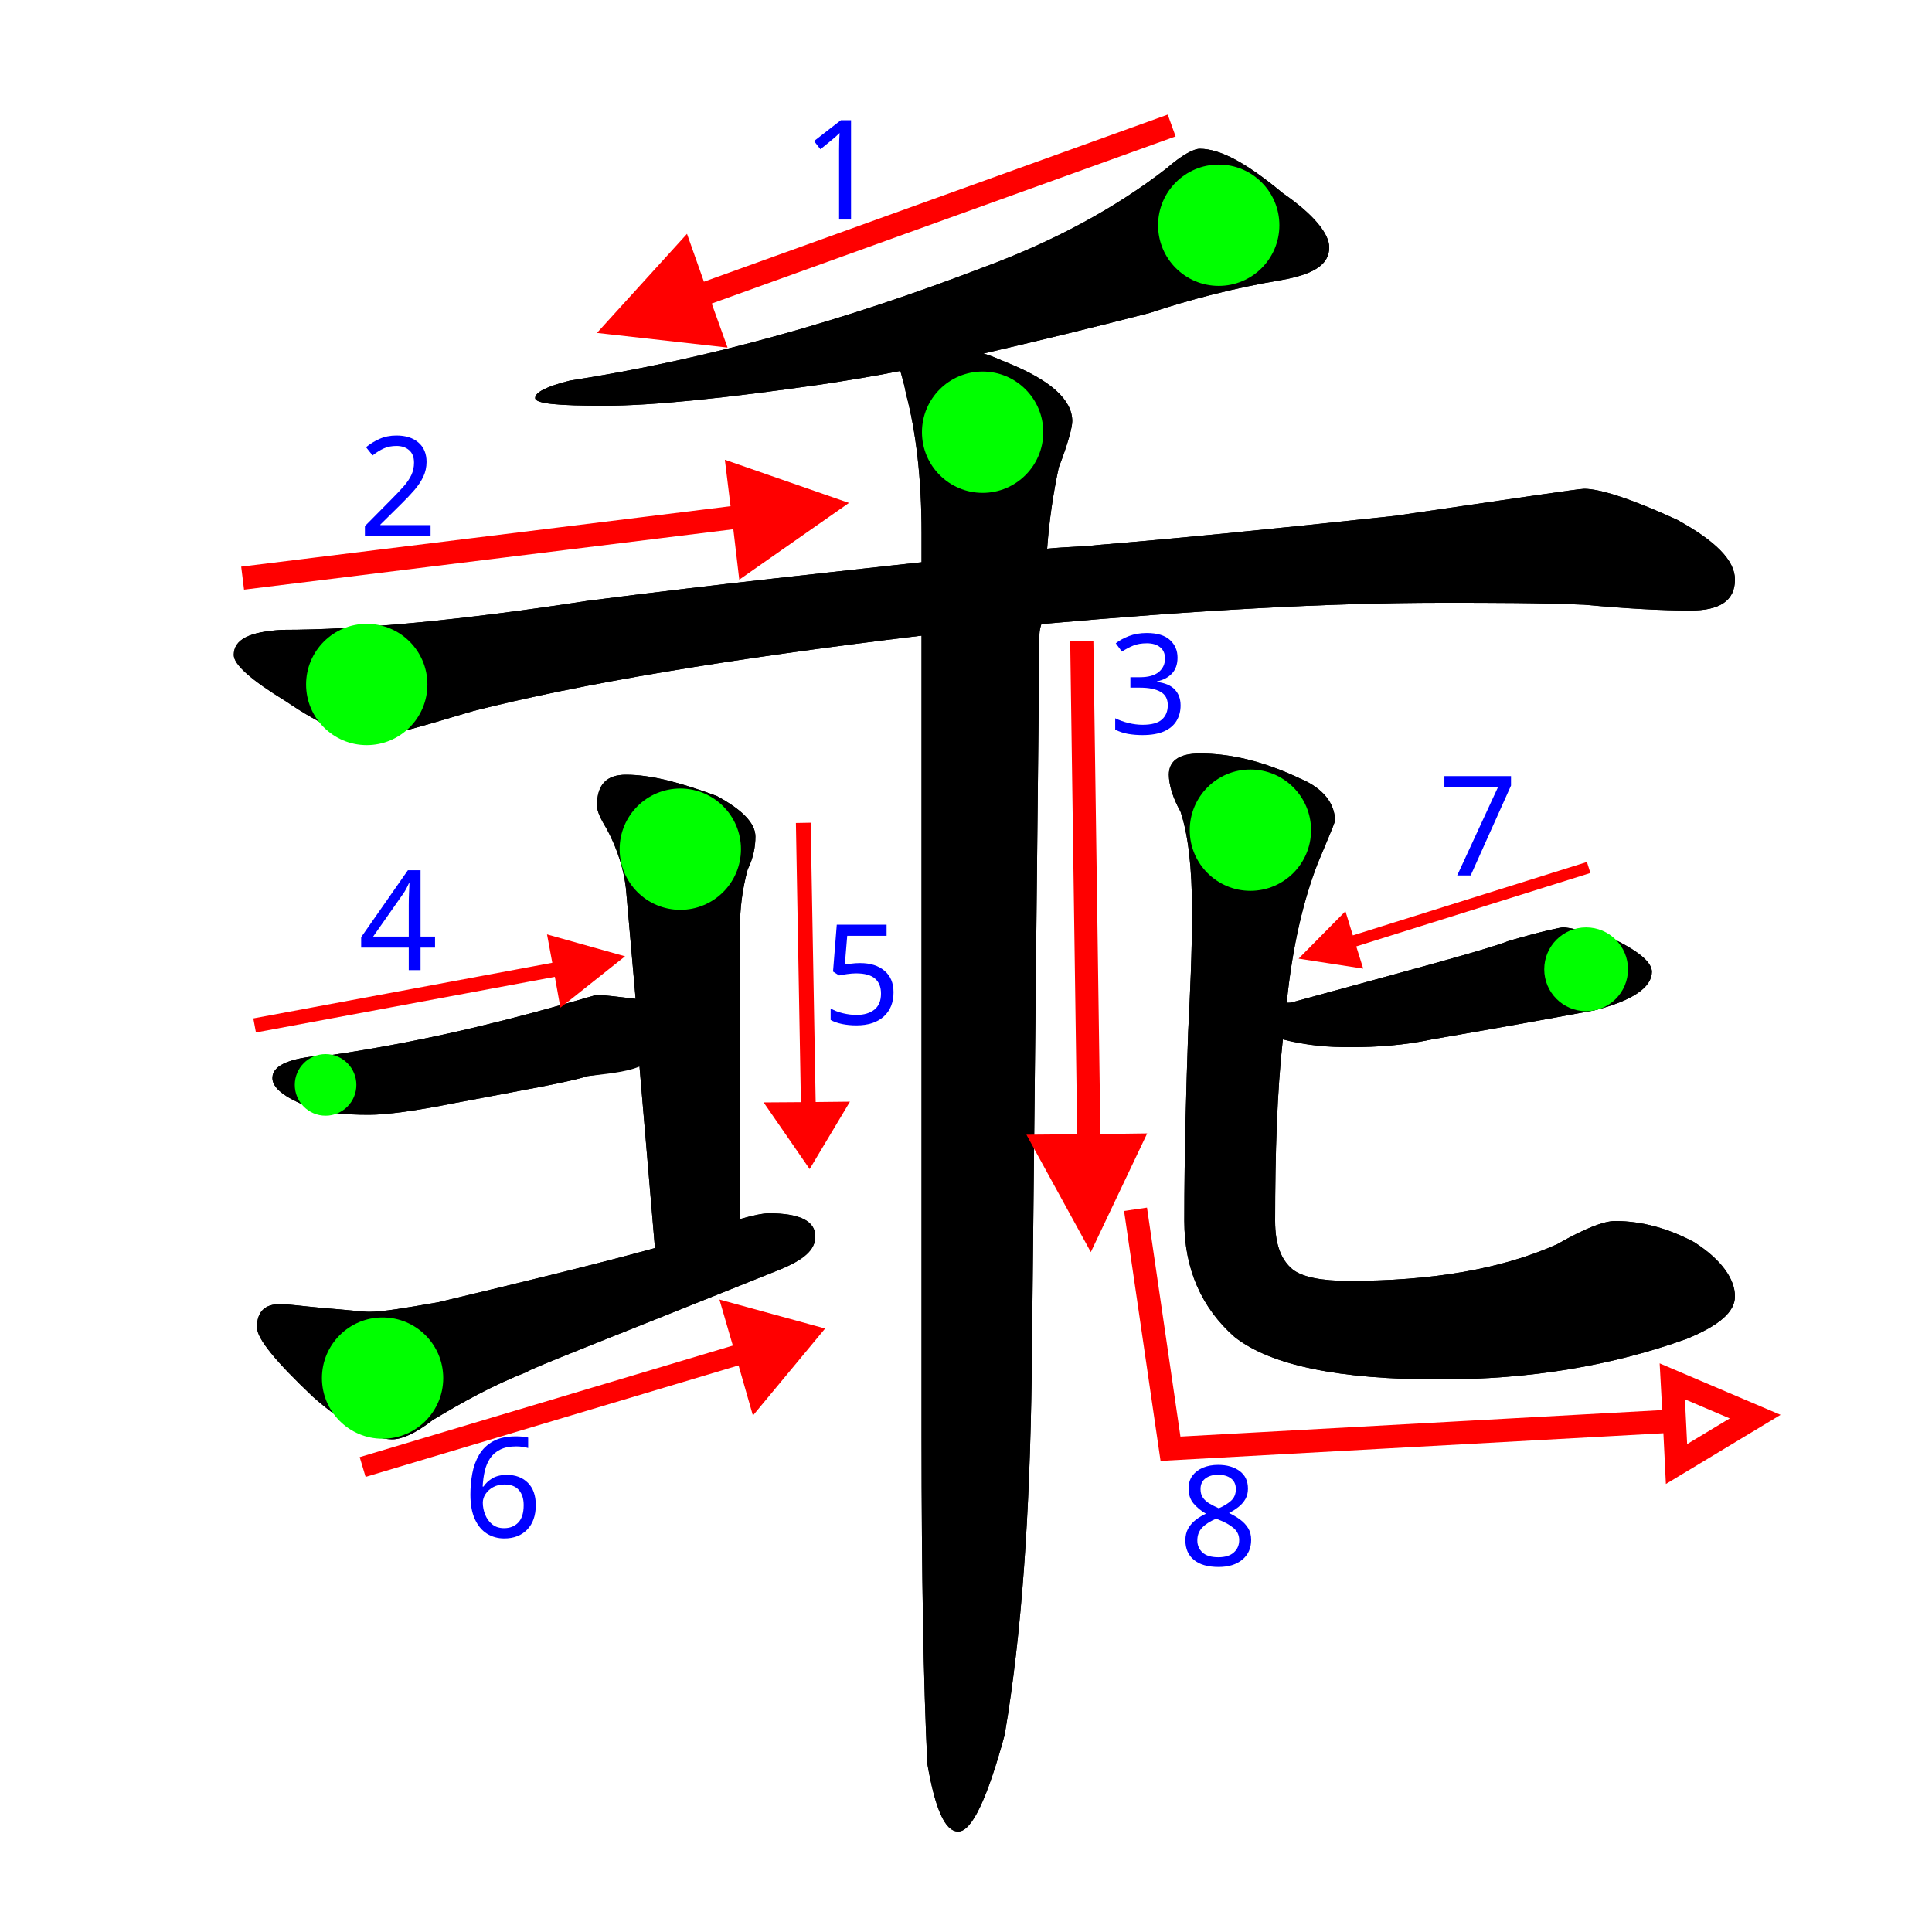
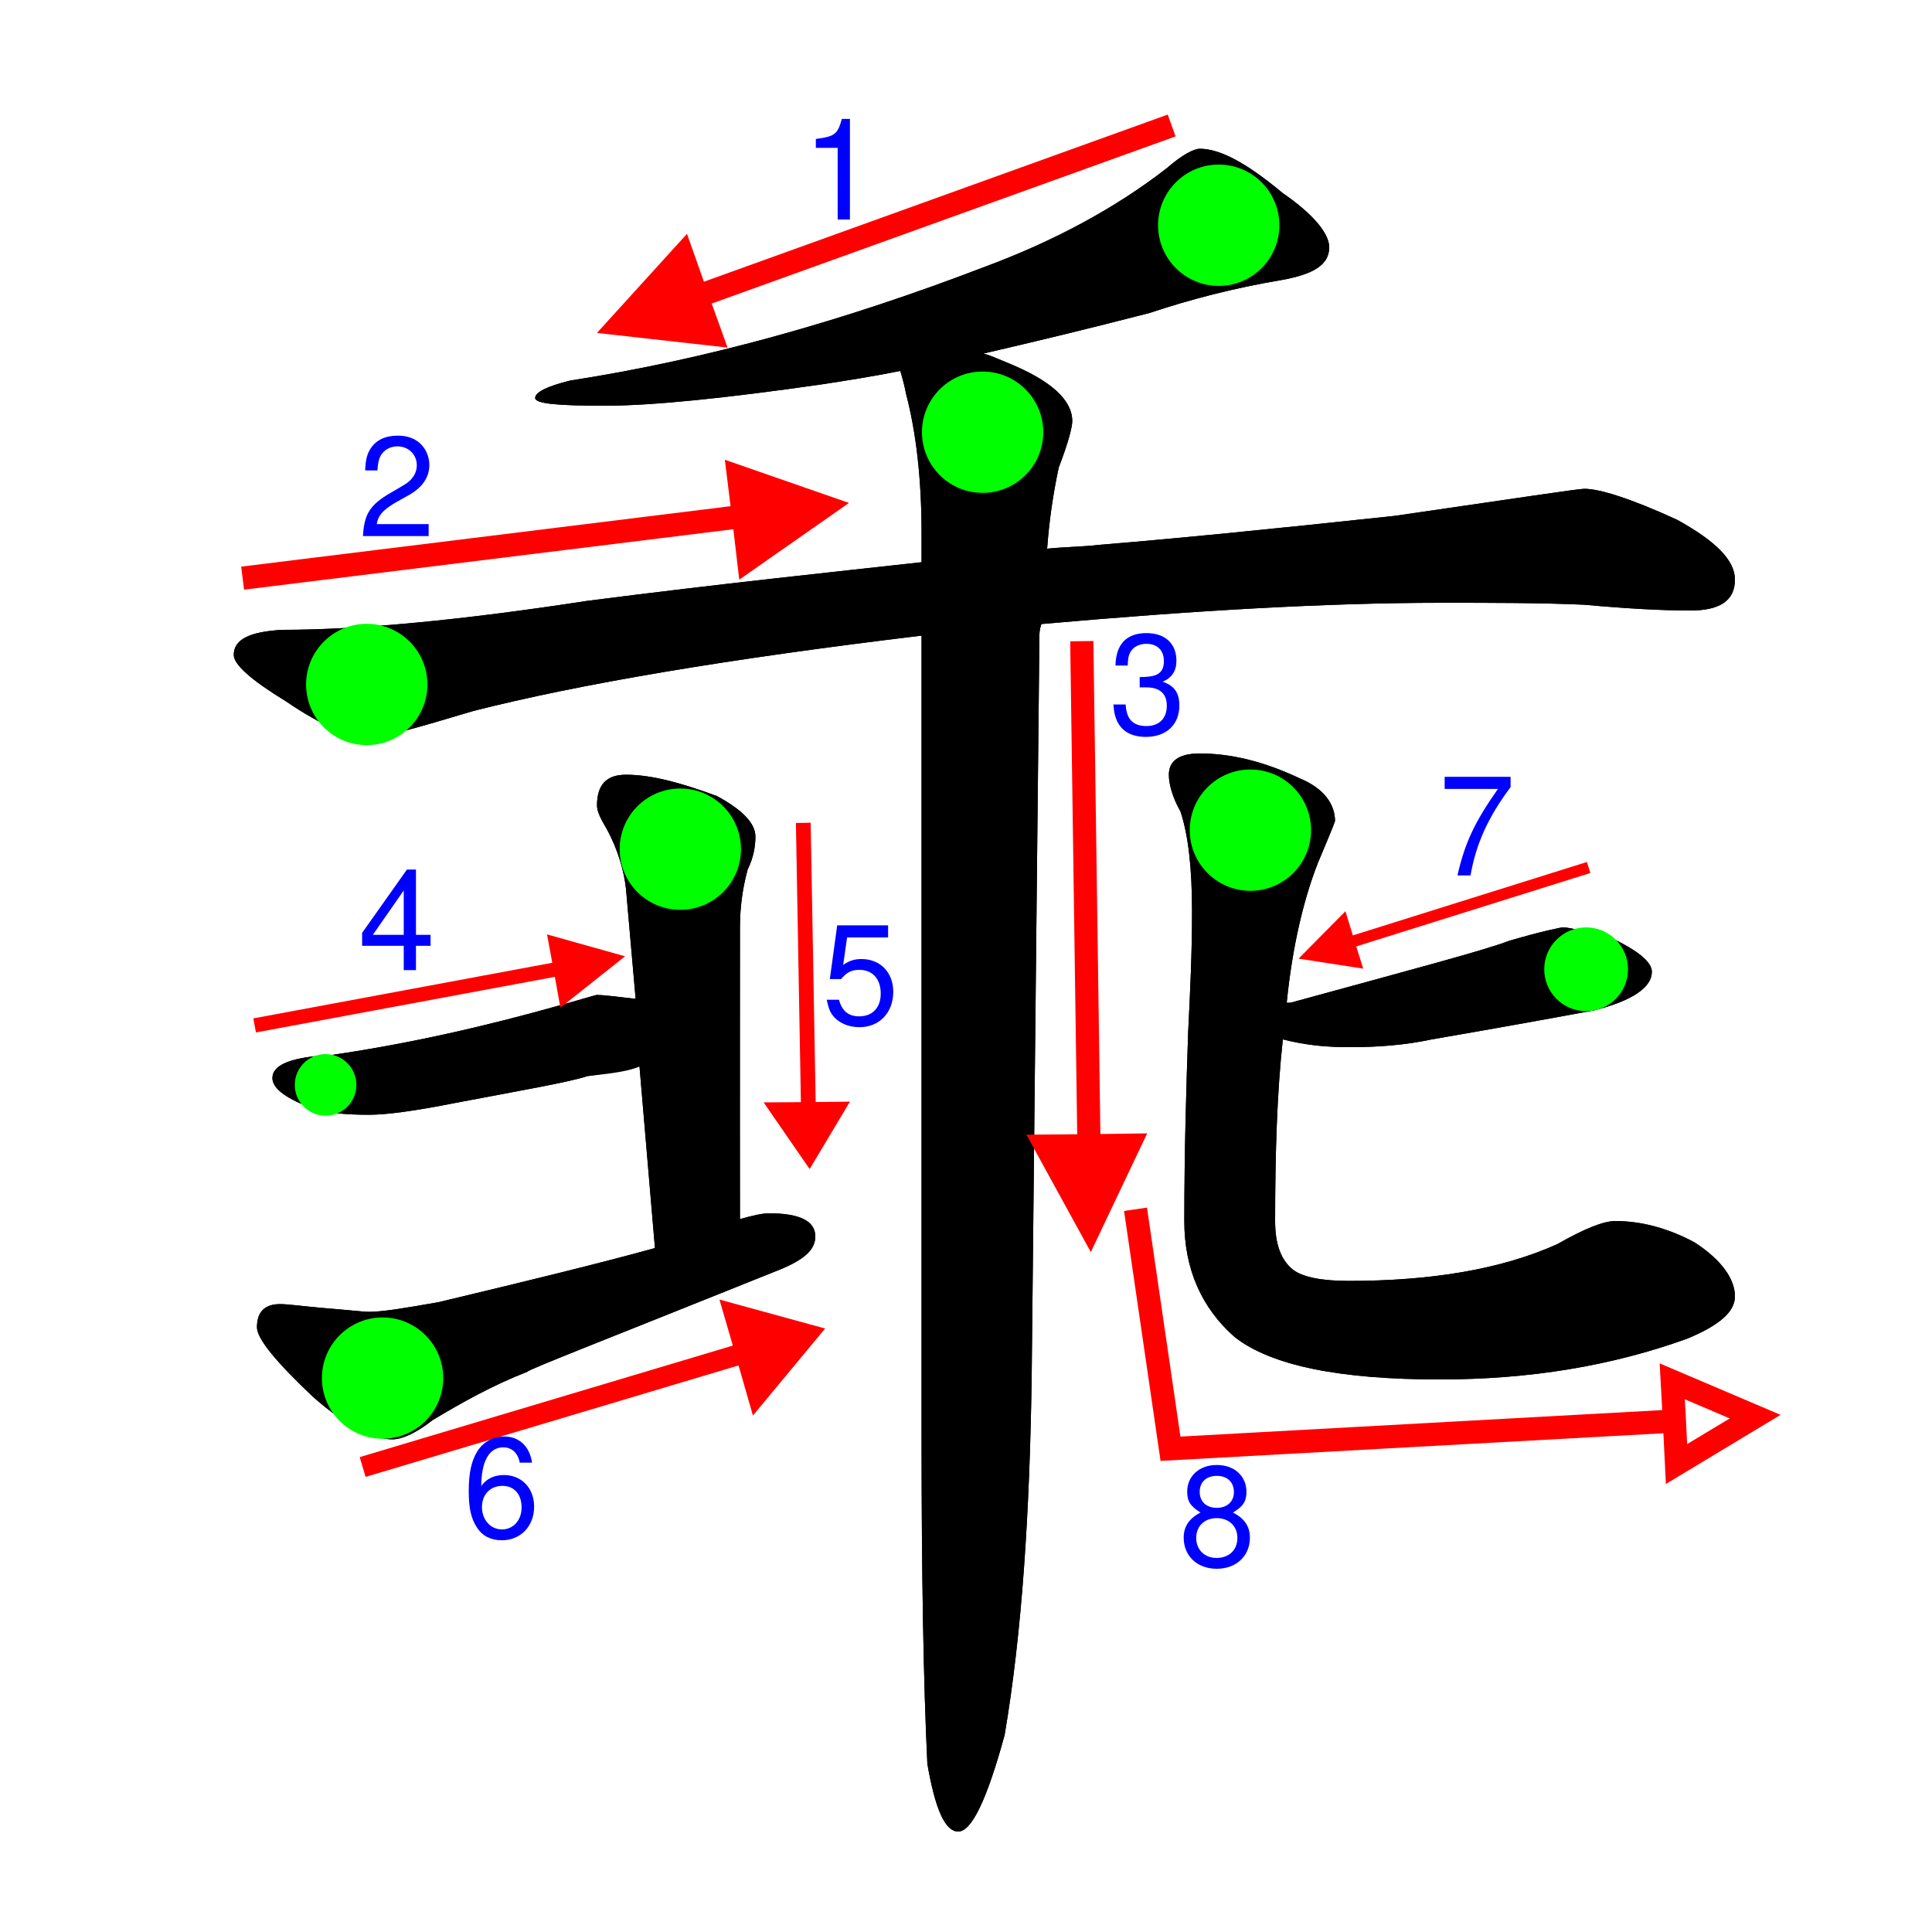
<svg xmlns="http://www.w3.org/2000/svg" version="1.1" id="Layer_1" x="0px" y="0px" width="1000px" height="1000px" viewBox="0 0 1000 1000" enable-background="new 0 0 1000 1000" xml:space="preserve">
  <g id="Layer_1">
    <path id="glyph" d="M621,77c11,0,25,8,43,23c16,11,24,21,24,28c0,9-8,14-25,17c-24,4-47,10-68,17c-31,8-60,15-86,21c4,1,8,3,13,5   c22,9,33,19,33,30c0,3-2,11-7,24c-3,14-5,28-6,42c10-1,19-1,27-2c37-3,88-8,153-15c62-9,95-14,98-14c8,0,24,5,48,16   c20,11,30,21,30,31c0,11-8,16-23,16s-33-1-55-3c-23-1-47-1-74-1c-59,0-128,4-207,11c-1,3-1,5-1,6l-4,383c-1,71-5,133-14,186   c-9,33-17,50-24,50s-12-12-16-35c-2-41-3-98-3-169V329c-100,12-177,25-232,39c-30,9-48,14-54,14c-9,0-24-6-43-19   c-18-11-27-19-27-24c0-8,8-12,25-13c40,0,93-5,158-15c70-9,128-15,173-20v-15c0-29-3-53-8-72c-1-5-2-9-3-12c-15,3-28,5-41,7   c-49,7-87,11-112,11c-24,0-36-1-36-4s6-6,18-9c71-11,142-31,215-59c35-13,67-30,94-51C612,80,618,77,621,77 M324,401   c13,0,28,4,47,11c13,7,20,14,20,21c0,5-1,11-4,17c-3,11-4,21-4,30v151c7-2,12-3,15-3c16,0,24,4,24,12c0,7-6,12-18,17   c-87,35-131,52-131,53c-18,7-34,16-49,25c-9,7-16,10-21,10c-10,0-24-7-41-22c-19-18-29-30-29-36c0-8,4-12,12-12c4,0,11,1,22,2   c13,1,21,2,24,2c7,0,19-2,36-5c46-11,83-20,112-28l-8-94c-10,2-19,4-27,5c-9,3-32,7-69,14c-20,4-35,6-44,6c-13,0-23-1-31-4   c-13-5-19-10-19-15c0-7,10-11,31-12c41-6,80-15,119-26c11-3,17-5,18-5c4,0,11,1,20,2l-5-57c-1-9-4-20-10-31c-3-5-5-9-5-12   C309,406,314,401,324,401 M809,480c3,0,11,2,24,5c15,7,22,13,22,18c0,8-10,15-30,20c-27,5-55,10-84,15c-14,3-28,4-42,4   c-12,0-24-1-35-4c-3,27-4,59-4,94c0,12,3,20,9,25c5,4,15,6,29,6c43,0,79-6,108-19c14-8,24-12,30-12c14,0,28,4,41,11   c14,9,21,19,21,28c0,8-8,15-25,22c-39,14-81,21-128,21c-51,0-87-7-106-22c-17-15-26-35-26-60c0-36,1-69,2-98c1-20,2-41,2-62   c0-23-2-40-6-52c-4-7-6-14-6-19c0-7,5-11,16-11c16,0,33,4,52,13c12,5,18,13,18,22c-1,3-4,10-9,22c-7,18-13,42-16,72c1,0,1,0,2,0   c62-17,100-27,113-32C798,482,808,480,809,480z" />
  </g>
  <g id="Layer_2">
    <path id="Stroke" d="M621,77c11,0,25,8,43,23c16,11,24,21,24,28c0,9-8,14-25,17c-24,4-47,10-68,17c-31,8-60,15-86,21l-43,9   c-15,3-28,5-41,7c-49,7-87,11-112,11c-24,0-36-1-36-4s6-6,18-9c71-11,142-31,215-59c35-13,67-30,94-51C612,80,618,77,621,77" />
    <circle id="Start_Mark" fill="#00FF00" cx="630.812" cy="116.577" r="31.395" />
    <polyline id="Arrow" fill="#FF0000" stroke="#FF0000" stroke-width="12" points="606.457,64.953 360.707,153.502 353.276,132.497    321.317,167.671 367.673,172.87 360.707,153.502  " />
-     <text transform="matrix(1 0 0 1 414.9336 113.6152)" fill="#0000FF" font-family="'Helvitica'" font-size="72">1</text>
+     <text transform="matrix(1 0 0 1 414.9336 113.6152)" fill="#0000FF" font-family="'Helvetica'" font-size="72">1</text>
  </g>
  <g id="Layer_3">
    <path id="Stroke_2_" d="M477,329c-100,12-177,25-232,39c-30,9-48,14-54,14c-9,0-24-6-43-19c-18-11-27-19-27-24c0-8,8-12,25-13   c40,0,93-5,158-15c70-9,128-15,173-20l65-7c10-1,19-1,27-2c37-3,88-8,153-15c62-9,95-14,98-14c8,0,24,5,48,16c20,11,30,21,30,31   c0,11-8,16-23,16s-33-1-55-3c-23-1-47-1-74-1c-59,0-128,4-207,11L477,329z" />
    <circle id="Start_Mark" fill="#00FF00" cx="189.828" cy="354.282" r="31.395" />
    <polyline id="Arrow" fill="#FF0000" stroke="#FF0000" stroke-width="12" points="125.579,299.248 384.825,267.231    387.427,289.361 426.373,262.124 382.312,246.803 384.825,267.231  " />
-     <text transform="matrix(1 0 0 1 185.4253 277.5508)" fill="#0000FF" font-family="'Helvitica'" font-size="72">2</text>
+     <text transform="matrix(1 0 0 1 185.4253 277.5508)" fill="#0000FF" font-family="'Helvetica'" font-size="72">2</text>
  </g>
  <g id="Layer_4">
    <path id="Stroke" d="M539,323c-1,3-1,5-1,6l-4,383c-1,71-5,133-14,186c-9,33-17,50-24,50s-12-12-16-35c-2-41-3-98-3-169V329v-38   v-15c0-29-3-53-8-72c-1-5-0.833-4.167-3-12c-26.167-33.5,43-9,43-9c4,1,8,3,13,5c22,9,33,19,33,30c0,3-2,11-7,24c-3,14-5,28-6,42   L539,323z" />
    <circle id="Start_Mark" fill="#00FF00" cx="508.598" cy="223.708" r="31.395" />
    <polyline id="Arrow" fill="#FF0000" stroke="#FF0000" stroke-width="12" points="559.934,331.861 563.646,593.047    541.362,593.232 564.218,634.902 584.227,592.766 563.646,593.047  " />
-     <text transform="matrix(1 0 0 1 573.9912 379.7578)" fill="#0000FF" font-family="'Helvitica'" font-size="72">3</text>
+     <text transform="matrix(1 0 0 1 573.9912 379.7578)" fill="#0000FF" font-family="'Helvetica'" font-size="72">3</text>
  </g>
  <g id="Layer_5">
    <path id="Stroke" d="M331,552c-6.901,3.091-19,4-27,5c-9,3-32,7-69,14c-20,4-35,6-44,6c-13,0-23-1-31-4c-13-5-19-10-19-15   c0-7,10-11,31-12c41-6,80-15,119-26c11-3,17-5,18-5c4,0,11,1,20,2C329,517,376.597,541.591,331,552z" />
    <circle id="Start_Mark" fill="#00FF00" cx="168.517" cy="561.54" r="15.941" />
    <polyline id="Arrow" fill="#FF0000" stroke="#FF0000" stroke-width="7.401" points="131.792,530.757 290.176,501.294    292.61,514.818 315.56,496.586 287.861,488.812 290.176,501.294  " />
-     <text transform="matrix(1 0 0 1 185.4253 502.1406)" fill="#0000FF" font-family="'Helvitica'" font-size="72">4</text>
+     <text transform="matrix(1 0 0 1 185.4253 502.1406)" fill="#0000FF" font-family="'Helvetica'" font-size="72">4</text>
  </g>
  <g id="Layer_6">
    <path id="Stroke" d="M324,401c13,0,28,4,47,11c13,7,20,14,20,21c0,5-1,11-4,17c-3,11-4,21-4,30c0,0-0.167,104.833,0,151   c-16.565,65.418-44,15-44,15l-8-94l-2-35l-5-57c-1-9-4-20-10-31c-3-5-5-9-5-12C309,406,314,401,324,401" />
    <circle id="Start_Mark" fill="#00FF00" cx="352.123" cy="439.528" r="31.395" />
    <polyline id="Arrow" fill="#FF0000" stroke="#FF0000" stroke-width="7.646" points="415.779,425.901 418.431,574.268    402.507,574.375 418.84,598.045 433.14,574.109 418.431,574.268  " />
-     <text transform="matrix(1 0 0 1 425.4097 530.0107)" fill="#0000FF" font-family="'Helvitica'" font-size="72">5</text>
+     <text transform="matrix(1 0 0 1 425.4097 530.0107)" fill="#0000FF" font-family="'Helvetica'" font-size="72">5</text>
  </g>
  <g id="Layer_7">
    <path id="Stroke" d="M383,631c7-2,12-3,15-3c16,0,24,4,24,12c0,7-6,12-18,17c-87,35-131,52-131,53c-18,7-34,16-49,25   c-9,7-16,10-21,10c-10,0-24-7-41-22c-19-18-29-30-29-36c0-8,4-12,12-12c4,0,11,1,22,2c13,1,21,2,24,2c7,0,19-2,36-5   c46-11,83-20,112-28L383,631z" />
    <circle id="Start_Mark" fill="#00FF00" cx="198.024" cy="713.299" r="31.395" />
    <polyline id="Arrow" fill="#FF0000" stroke="#FF0000" stroke-width="10.679" points="187.704,759.317 385.919,700.073    392.058,721.493 417.689,690.601 380.167,680.312 385.919,700.073  " />
-     <text transform="matrix(1 0 0 1 239.5239 795.584)" fill="#0000FF" font-family="'Helvitica'" font-size="72">6</text>
+     <text transform="matrix(1 0 0 1 239.5239 795.584)" fill="#0000FF" font-family="'Helvetica'" font-size="72">6</text>
  </g>
  <g id="Layer_8">
    <path id="Stroke" d="M668,519c62-17,100-27,113-32c17-5,27-7,28-7c3,0,11,2,24,5c15,7,22,13,22,18c0,8-10,15-30,20   c-27,5-55,10-84,15c-14,3-28,4-42,4c-12,0-19.5-0.5-35-4C637.25,524.25,668,519,668,519z" />
    <circle id="Start_Mark" fill="#00FF00" cx="820.975" cy="501.703" r="21.679" />
    <polyline id="Arrow" fill="#FF0000" stroke="#FF0000" stroke-width="5.971" points="822.287,449.009 698.257,487.908    695.001,477.309 678.377,494.13 701.316,497.682 698.257,487.908  " />
-     <text transform="matrix(1 0 0 1 744.4414 453.125)" fill="#0000FF" font-family="'Helvitica'" font-size="72">7</text>
+     <text transform="matrix(1 0 0 1 744.4414 453.125)" fill="#0000FF" font-family="'Helvetica'" font-size="72">7</text>
  </g>
  <g id="Layer_9">
    <path id="Stroke" d="M664,538c-3,27-4,59-4,94c0,12,3,20,9,25c5,4,15,6,29,6c43,0,79-6,108-19c14-8,24-12,30-12c14,0,28,4,41,11   c14,9,21,19,21,28c0,8-8,15-25,22c-39,14-81,21-128,21c-51,0-87-7-106-22c-17-15-26-35-26-60c0-36,1-69,2-98c1-20,2-41,2-62   c0-23-2-40-6-52c-4-7-6-14-6-19c0-7,5-11,16-11c16,0,33,4,52,13c12,5,18,13,18,22c-1,3-4,10-9,22c-7,18-13,42-16,72c1,0,1,0,2,0   L664,538z" />
    <circle id="Start_Mark" fill="#00FF00" cx="647.205" cy="429.692" r="31.395" />
    <polyline id="Arrow" fill="none" stroke="#FF0000" stroke-width="12" points="587.746,625.926 605.844,749.864 866.666,735.526    867.76,757.781 908.465,733.251 865.548,714.975 866.666,735.526  " />
-     <text transform="matrix(1 0 0 1 610.0166 810.3379)" fill="#0000FF" font-family="'Helvitica'" font-size="72">8</text>
+     <text transform="matrix(1 0 0 1 610.0166 810.3379)" fill="#0000FF" font-family="'Helvetica'" font-size="72">8</text>
  </g>
</svg>
